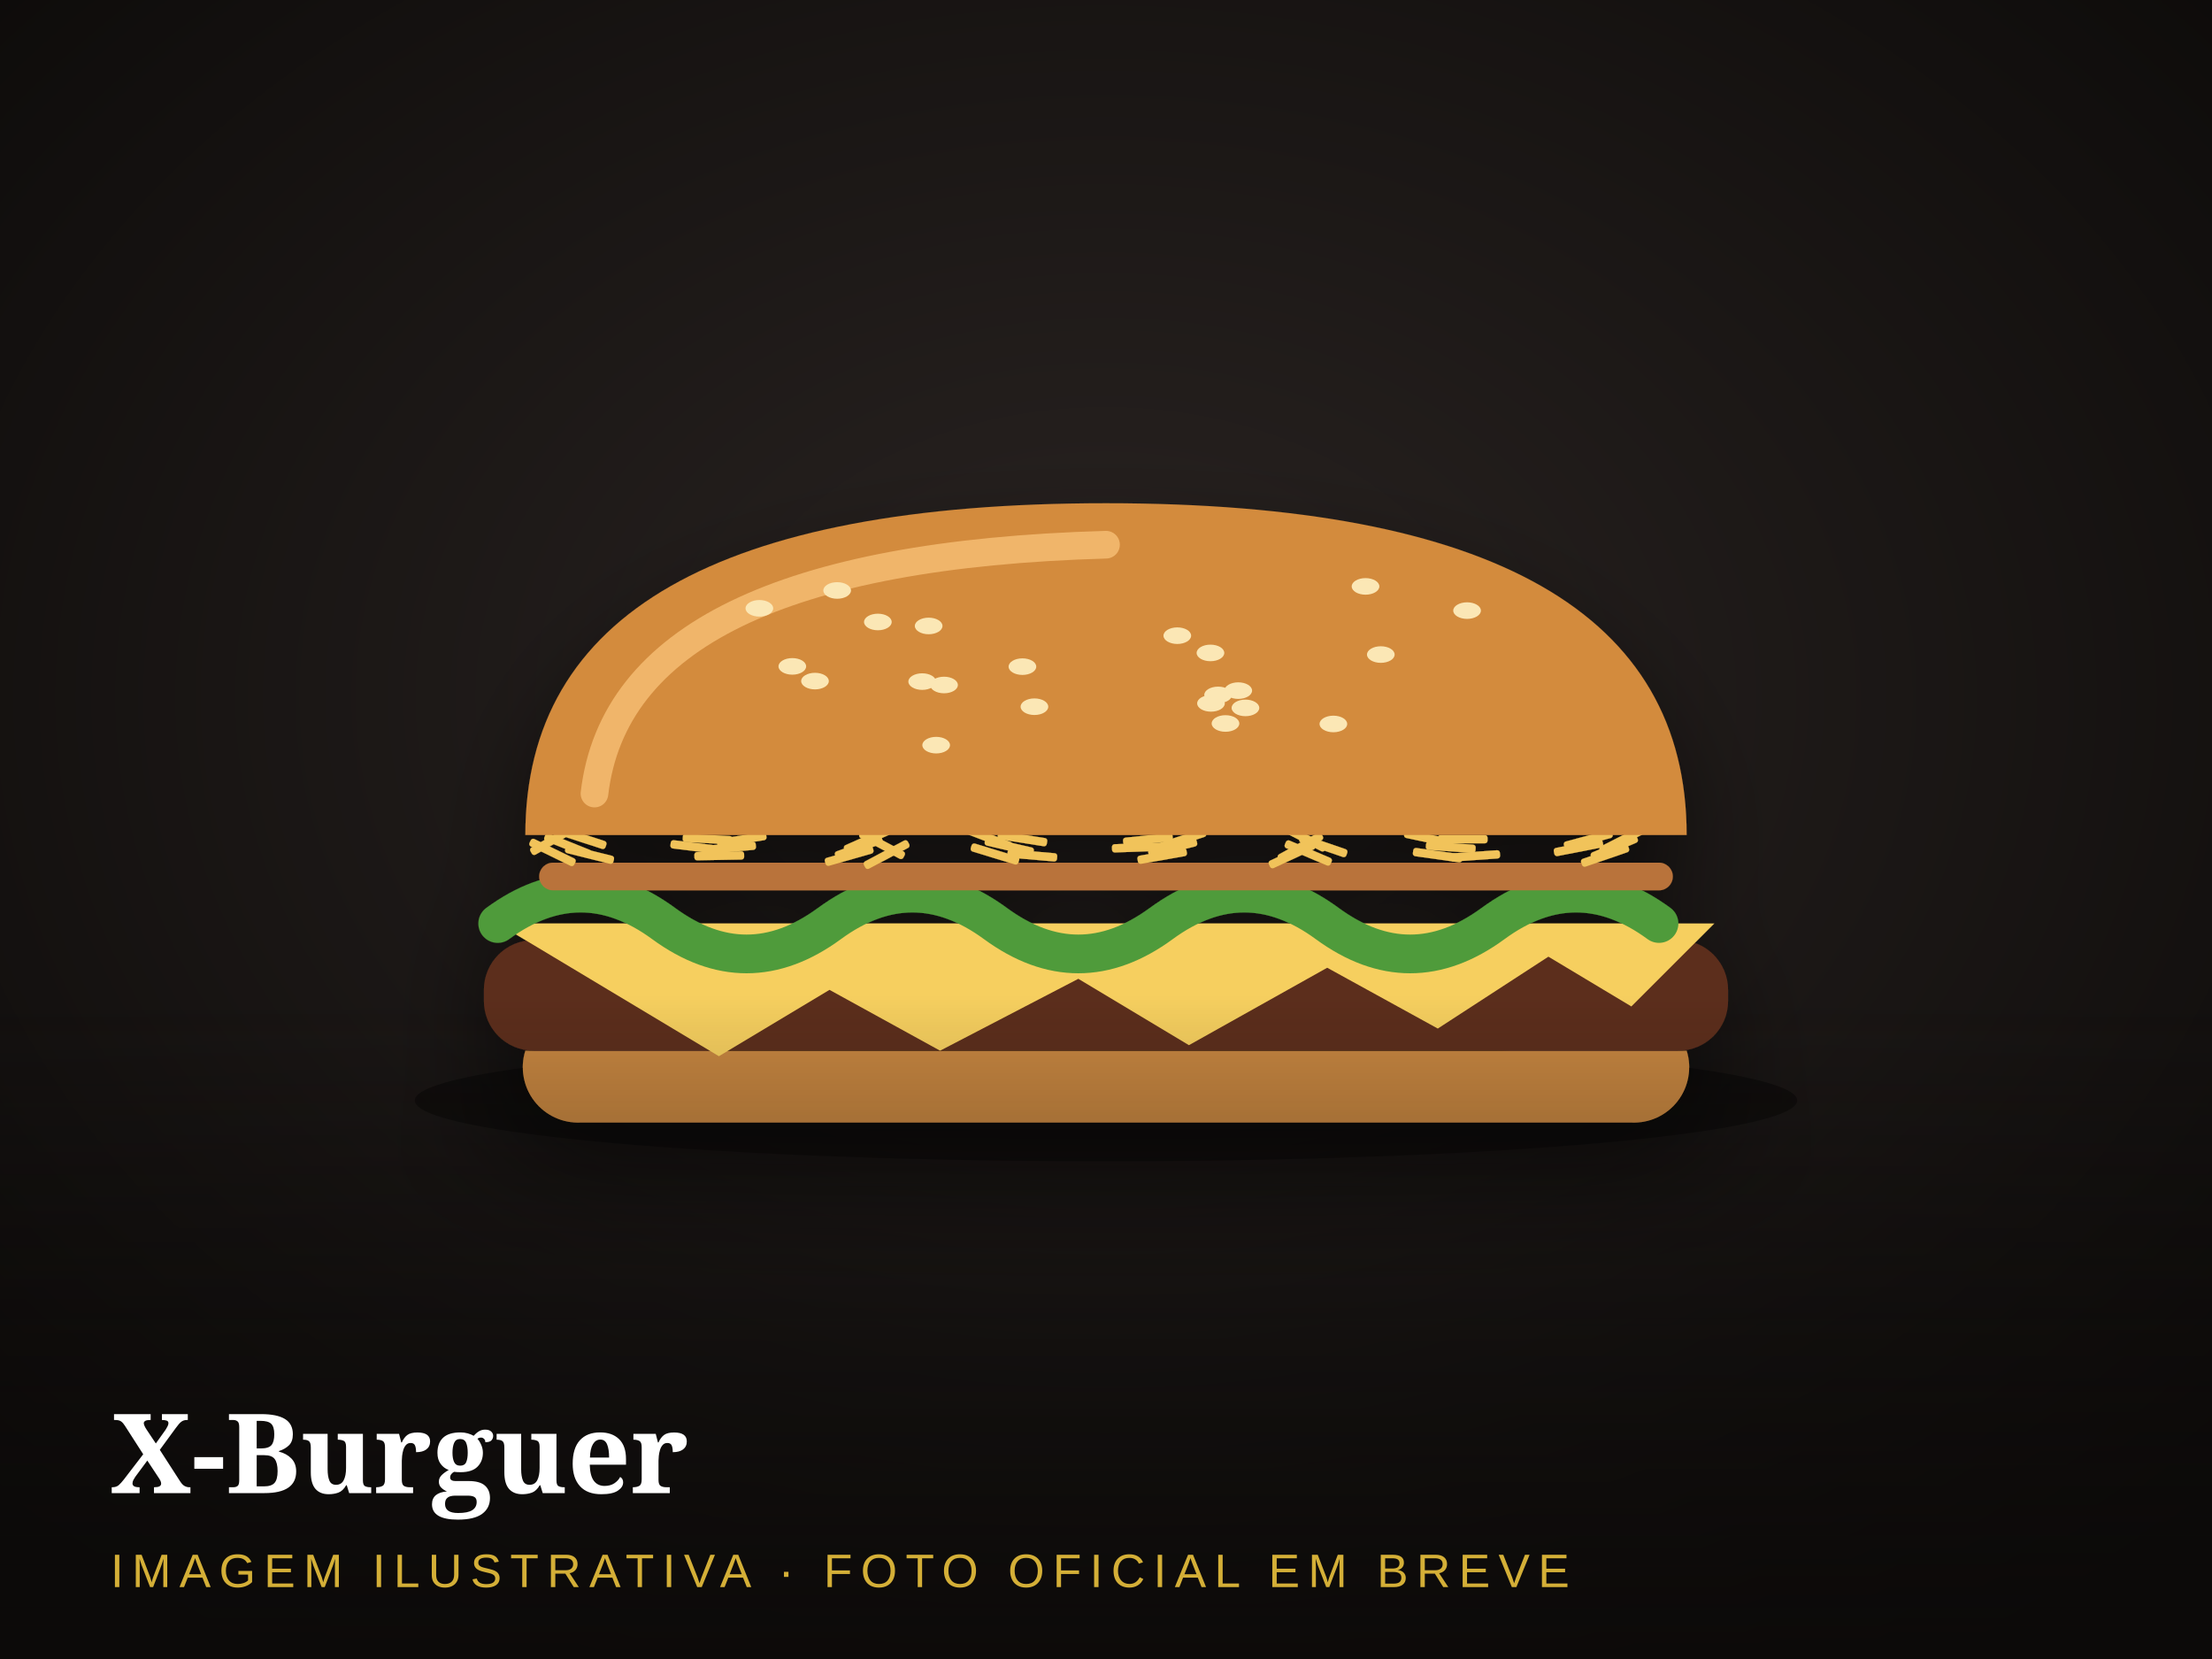
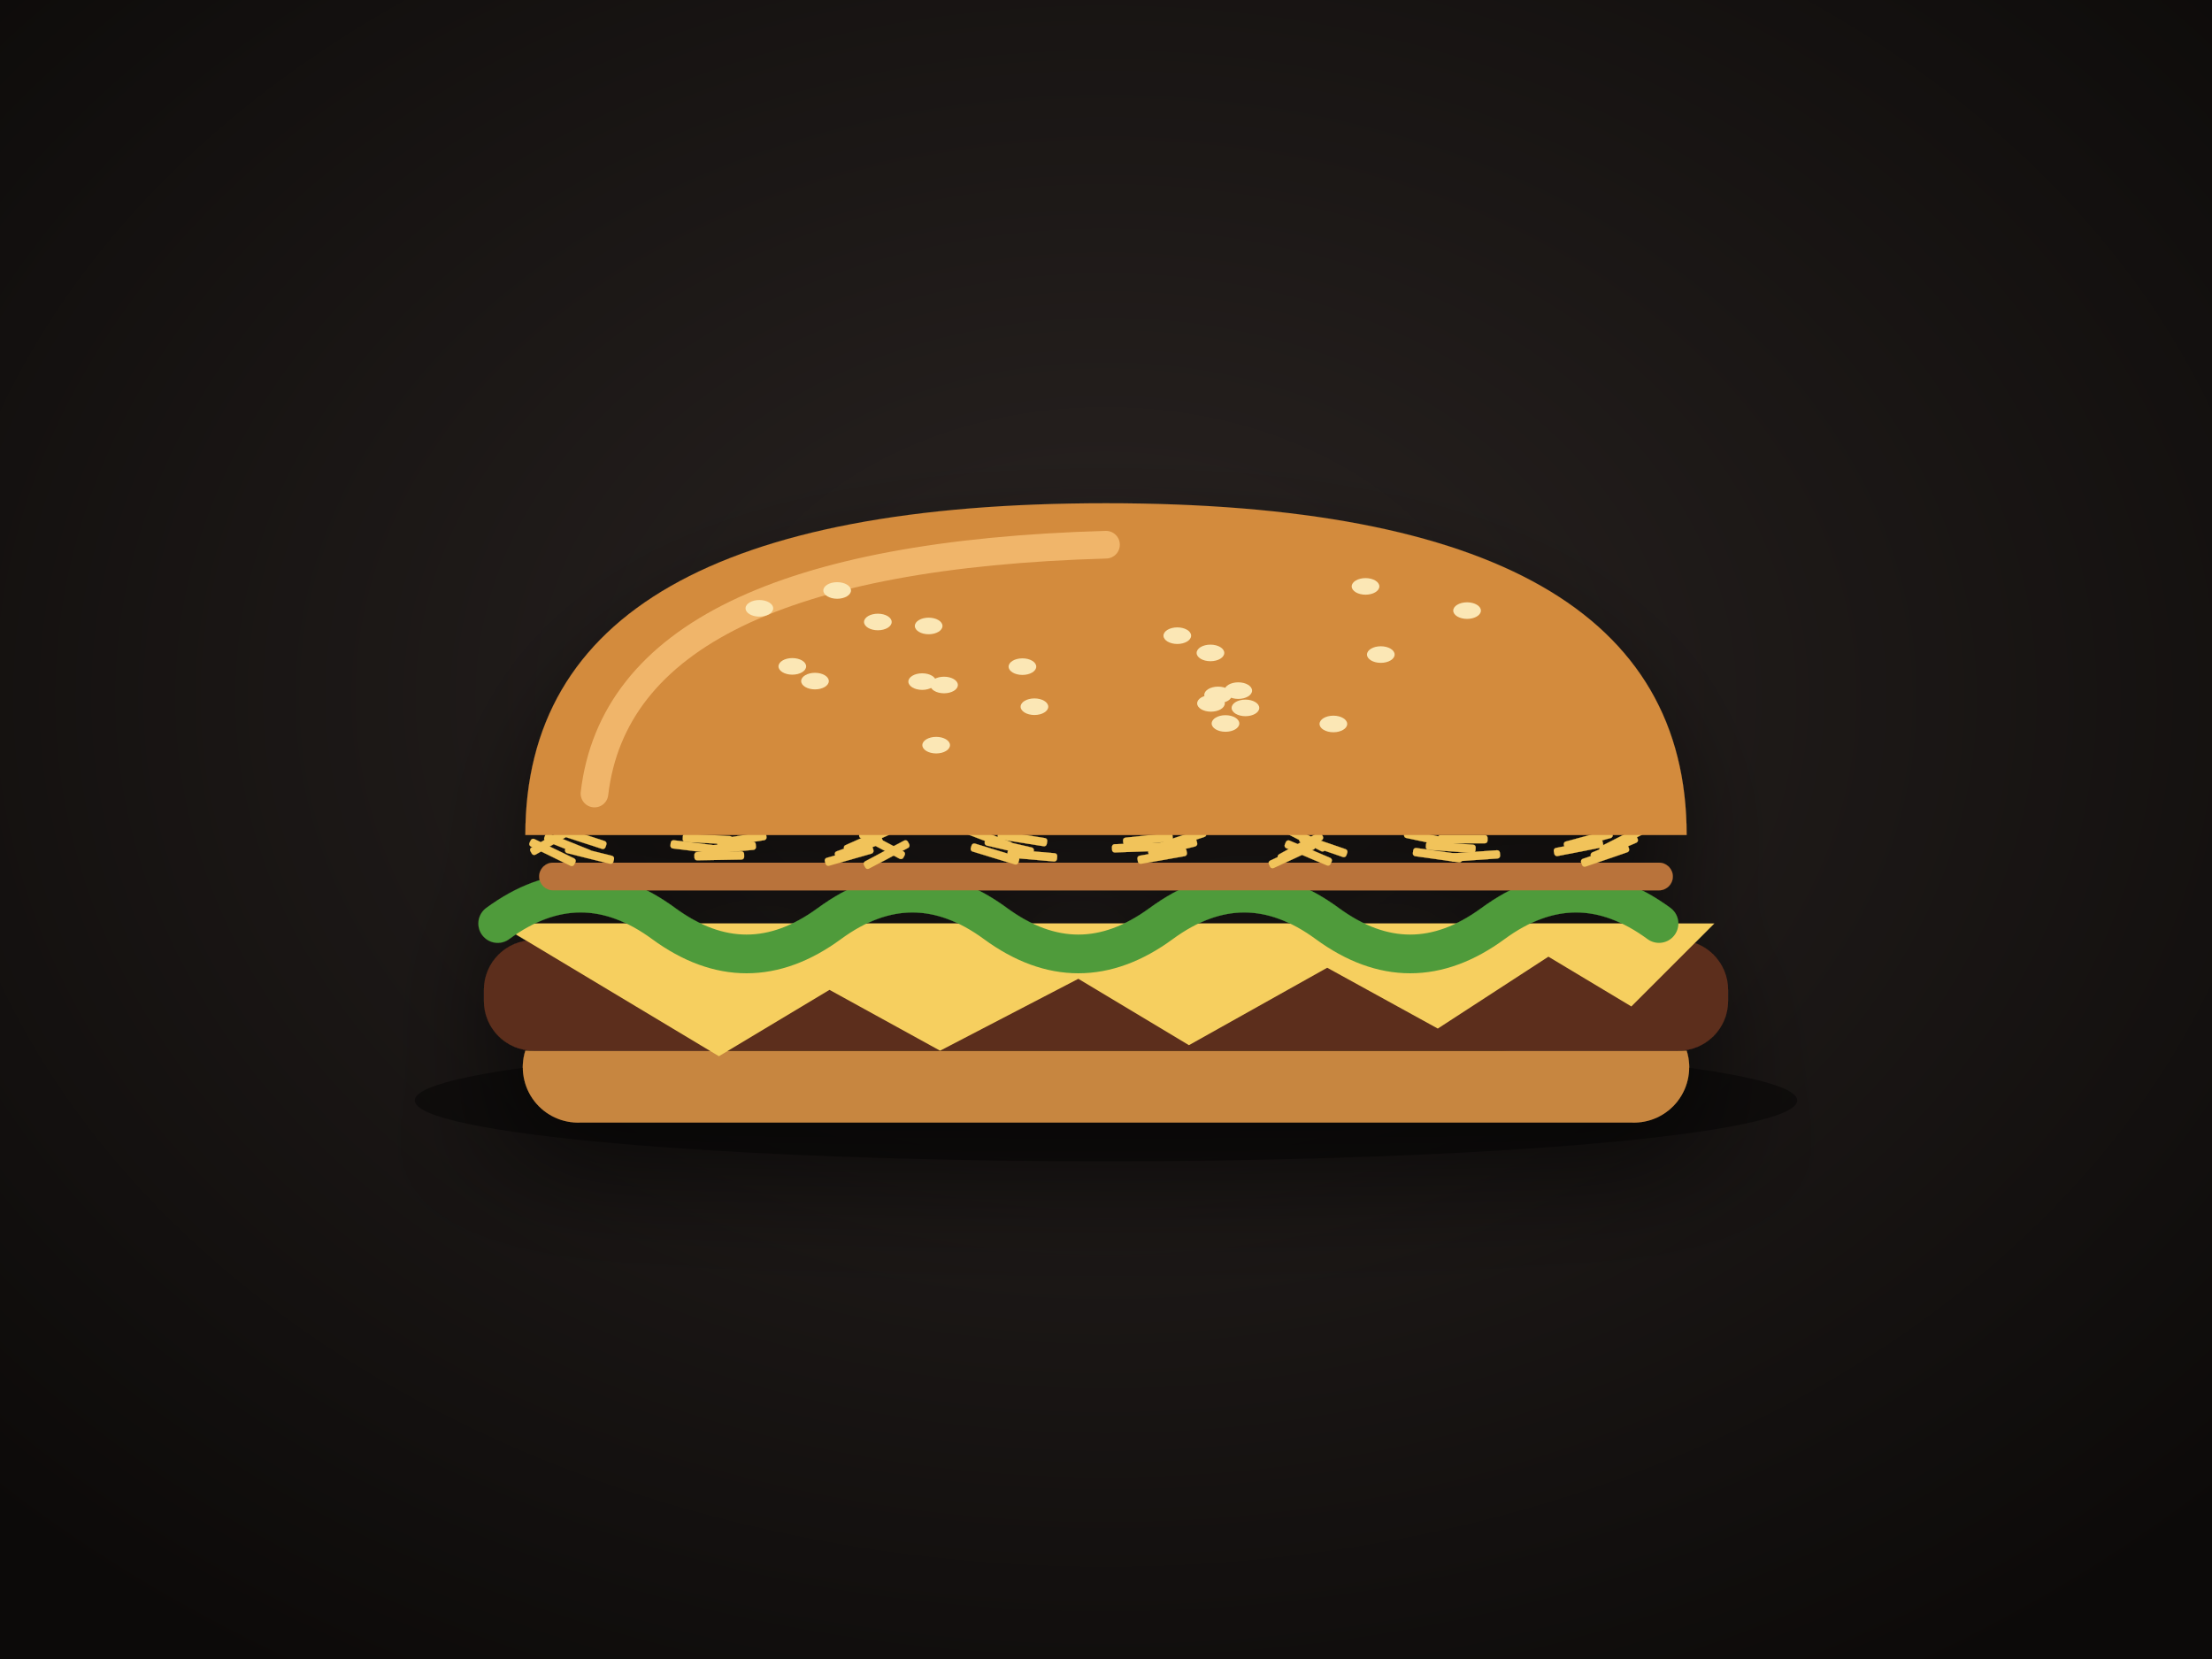
<svg xmlns="http://www.w3.org/2000/svg" viewBox="0 0 800 600" role="img" aria-label="Imagem ilustrativa: X-Burguer">
  <defs>
    <radialGradient id="bg" cx="50%" cy="42%" r="70%">
      <stop offset="0" stop-color="#2a2422" />
      <stop offset="1" stop-color="#0c0a09" />
    </radialGradient>
-     <linearGradient id="fade" x1="0" y1="0" x2="0" y2="1">
-       <stop offset="0.6" stop-color="#0c0a09" stop-opacity="0" />
-       <stop offset="1" stop-color="#0c0a09" stop-opacity="0.92" />
-     </linearGradient>
    <filter id="sh" x="-20%" y="-20%" width="140%" height="140%">
      <feDropShadow dx="0" dy="18" stdDeviation="18" flood-color="#000" flood-opacity="0.55" />
    </filter>
  </defs>
  <rect width="800" height="600" fill="url(#bg)" />
  <g filter="url(#sh)">
    <ellipse cx="400" cy="398" rx="250" ry="22" fill="#000" fill-opacity=".4" />
    <path d="M190 380 h420 a20 20 0 0 1 -20 26 h-380 a20 20 0 0 1 -20 -26z" fill="#c7863f" />
    <rect x="175" y="340" width="450" height="40" rx="18" fill="#5b2d1c" />
    <path d="M180 334 h440 l-30 30 l-30 -18 l-40 26 l-40 -22 l-50 28 l-40 -24 l-50 26 l-40 -22 l-40 24 l-40 -24z" fill="#f6cf5e" />
    <path d="M180 334 q30 -22 60 0 t60 0 t60 0 t60 0 t60 0 t60 0 t60 0" stroke="#4f9b3a" stroke-width="14" fill="none" stroke-linecap="round" />
    <rect x="195" y="312" width="410" height="10" rx="5" fill="#b9733a" />
    <rect x="190" y="302" width="18" height="3" rx="1" fill="#f1c35a" transform="rotate(-30 200 302)" />
    <rect x="243" y="305" width="18" height="3" rx="1" fill="#f1c35a" transform="rotate(7 253 302)" />
    <rect x="296" y="308" width="18" height="3" rx="1" fill="#f1c35a" transform="rotate(-16 306 302)" />
    <rect x="349" y="302" width="18" height="3" rx="1" fill="#f1c35a" transform="rotate(21 359 302)" />
    <rect x="402" y="305" width="18" height="3" rx="1" fill="#f1c35a" transform="rotate(-2 412 302)" />
    <rect x="455" y="308" width="18" height="3" rx="1" fill="#f1c35a" transform="rotate(-25 465 302)" />
    <rect x="508" y="302" width="18" height="3" rx="1" fill="#f1c35a" transform="rotate(12 518 302)" />
    <rect x="561" y="305" width="18" height="3" rx="1" fill="#f1c35a" transform="rotate(-11 571 302)" />
    <rect x="194" y="308" width="18" height="3" rx="1" fill="#f1c35a" transform="rotate(26 204 302)" />
    <rect x="247" y="302" width="18" height="3" rx="1" fill="#f1c35a" transform="rotate(3 257 302)" />
    <rect x="300" y="305" width="18" height="3" rx="1" fill="#f1c35a" transform="rotate(-20 310 302)" />
    <rect x="353" y="308" width="18" height="3" rx="1" fill="#f1c35a" transform="rotate(17 363 302)" />
    <rect x="406" y="302" width="18" height="3" rx="1" fill="#f1c35a" transform="rotate(-6 416 302)" />
    <rect x="459" y="305" width="18" height="3" rx="1" fill="#f1c35a" transform="rotate(-29 469 302)" />
    <rect x="512" y="308" width="18" height="3" rx="1" fill="#f1c35a" transform="rotate(8 522 302)" />
    <rect x="565" y="302" width="18" height="3" rx="1" fill="#f1c35a" transform="rotate(-15 575 302)" />
    <rect x="198" y="305" width="18" height="3" rx="1" fill="#f1c35a" transform="rotate(22 208 302)" />
    <rect x="251" y="308" width="18" height="3" rx="1" fill="#f1c35a" transform="rotate(-1 261 302)" />
    <rect x="304" y="302" width="18" height="3" rx="1" fill="#f1c35a" transform="rotate(-24 314 302)" />
    <rect x="357" y="305" width="18" height="3" rx="1" fill="#f1c35a" transform="rotate(13 367 302)" />
    <rect x="410" y="308" width="18" height="3" rx="1" fill="#f1c35a" transform="rotate(-10 420 302)" />
    <rect x="463" y="302" width="18" height="3" rx="1" fill="#f1c35a" transform="rotate(27 473 302)" />
    <rect x="516" y="305" width="18" height="3" rx="1" fill="#f1c35a" transform="rotate(4 526 302)" />
    <rect x="569" y="308" width="18" height="3" rx="1" fill="#f1c35a" transform="rotate(-19 579 302)" />
    <rect x="202" y="302" width="18" height="3" rx="1" fill="#f1c35a" transform="rotate(18 212 302)" />
    <rect x="255" y="305" width="18" height="3" rx="1" fill="#f1c35a" transform="rotate(-5 265 302)" />
    <rect x="308" y="308" width="18" height="3" rx="1" fill="#f1c35a" transform="rotate(-28 318 302)" />
    <rect x="361" y="302" width="18" height="3" rx="1" fill="#f1c35a" transform="rotate(9 371 302)" />
    <rect x="414" y="305" width="18" height="3" rx="1" fill="#f1c35a" transform="rotate(-14 424 302)" />
    <rect x="467" y="308" width="18" height="3" rx="1" fill="#f1c35a" transform="rotate(23 477 302)" />
    <rect x="520" y="302" width="18" height="3" rx="1" fill="#f1c35a" transform="rotate(0 530 302)" />
    <rect x="573" y="305" width="18" height="3" rx="1" fill="#f1c35a" transform="rotate(-23 583 302)" />
    <rect x="206" y="308" width="18" height="3" rx="1" fill="#f1c35a" transform="rotate(14 216 302)" />
    <rect x="259" y="302" width="18" height="3" rx="1" fill="#f1c35a" transform="rotate(-9 269 302)" />
    <rect x="312" y="305" width="18" height="3" rx="1" fill="#f1c35a" transform="rotate(28 322 302)" />
    <rect x="365" y="308" width="18" height="3" rx="1" fill="#f1c35a" transform="rotate(5 375 302)" />
    <rect x="418" y="302" width="18" height="3" rx="1" fill="#f1c35a" transform="rotate(-18 428 302)" />
    <rect x="471" y="305" width="18" height="3" rx="1" fill="#f1c35a" transform="rotate(19 481 302)" />
    <rect x="524" y="308" width="18" height="3" rx="1" fill="#f1c35a" transform="rotate(-4 534 302)" />
    <rect x="577" y="302" width="18" height="3" rx="1" fill="#f1c35a" transform="rotate(-27 587 302)" />
    <path d="M190 302 q0 -120 210 -120 q210 0 210 120z" fill="#d38b3d" />
    <path d="M215 287 q10 -85 185 -90" stroke="#f0b56b" stroke-width="10" fill="none" stroke-linecap="round" />
    <ellipse cx="286.551" cy="241.005" rx="5" ry="3" fill="#fbe7b5" />
    <ellipse cx="437.968" cy="254.388" rx="5" ry="3" fill="#fbe7b5" />
    <ellipse cx="482.233" cy="261.831" rx="5" ry="3" fill="#fbe7b5" />
    <ellipse cx="493.861" cy="212.079" rx="5" ry="3" fill="#fbe7b5" />
    <ellipse cx="274.638" cy="220.008" rx="5" ry="3" fill="#fbe7b5" />
    <ellipse cx="499.388" cy="236.73" rx="5" ry="3" fill="#fbe7b5" />
    <ellipse cx="317.49" cy="224.948" rx="5" ry="3" fill="#fbe7b5" />
    <ellipse cx="443.214" cy="261.658" rx="5" ry="3" fill="#fbe7b5" />
    <ellipse cx="302.77" cy="213.551" rx="5" ry="3" fill="#fbe7b5" />
    <ellipse cx="530.586" cy="220.834" rx="5" ry="3" fill="#fbe7b5" />
    <ellipse cx="369.772" cy="241.099" rx="5" ry="3" fill="#fbe7b5" />
    <ellipse cx="333.523" cy="246.507" rx="5" ry="3" fill="#fbe7b5" />
    <ellipse cx="294.752" cy="246.327" rx="5" ry="3" fill="#fbe7b5" />
    <ellipse cx="447.831" cy="249.771" rx="5" ry="3" fill="#fbe7b5" />
    <ellipse cx="341.425" cy="247.739" rx="5" ry="3" fill="#fbe7b5" />
    <ellipse cx="425.788" cy="229.901" rx="5" ry="3" fill="#fbe7b5" />
    <ellipse cx="437.776" cy="236.14" rx="5" ry="3" fill="#fbe7b5" />
    <ellipse cx="374.118" cy="255.59" rx="5" ry="3" fill="#fbe7b5" />
    <ellipse cx="440.545" cy="251.328" rx="5" ry="3" fill="#fbe7b5" />
    <ellipse cx="335.862" cy="226.386" rx="5" ry="3" fill="#fbe7b5" />
    <ellipse cx="338.58" cy="269.494" rx="5" ry="3" fill="#fbe7b5" />
    <ellipse cx="450.433" cy="256.022" rx="5" ry="3" fill="#fbe7b5" />
  </g>
-   <rect width="800" height="600" fill="url(#fade)" />
-   <text x="40" y="540" font-family="Georgia, serif" font-size="40" font-weight="700" fill="#fff">X-Burguer</text>
-   <text x="40" y="574" font-family="Arial, sans-serif" font-size="17" letter-spacing="3" fill="#d4af37">IMAGEM ILUSTRATIVA · FOTO OFICIAL EM BREVE</text>
</svg>
